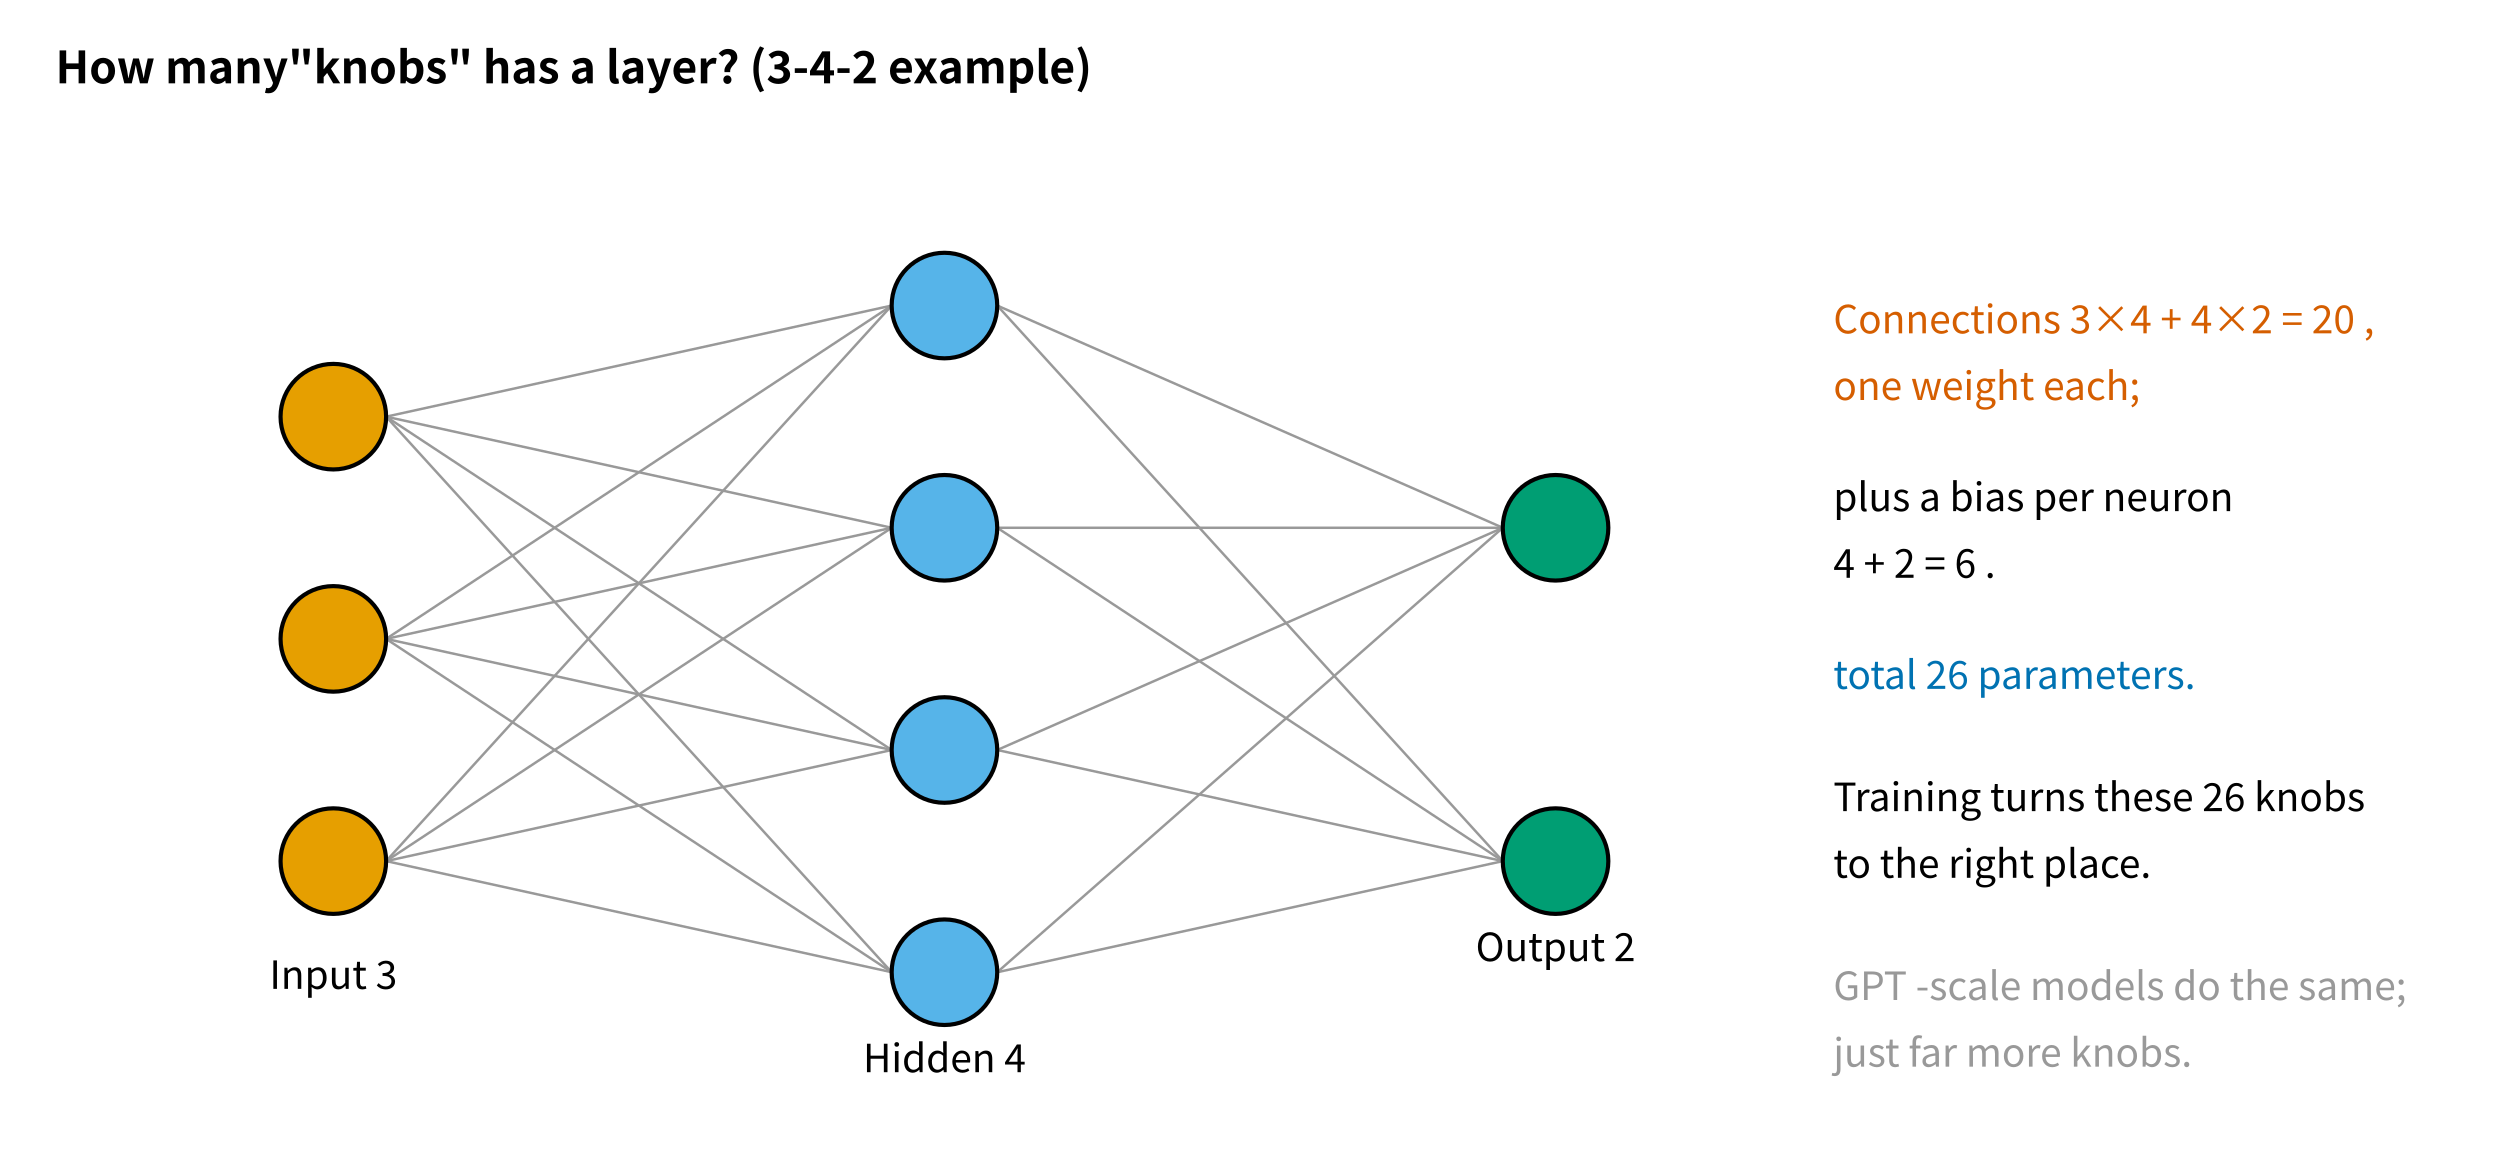
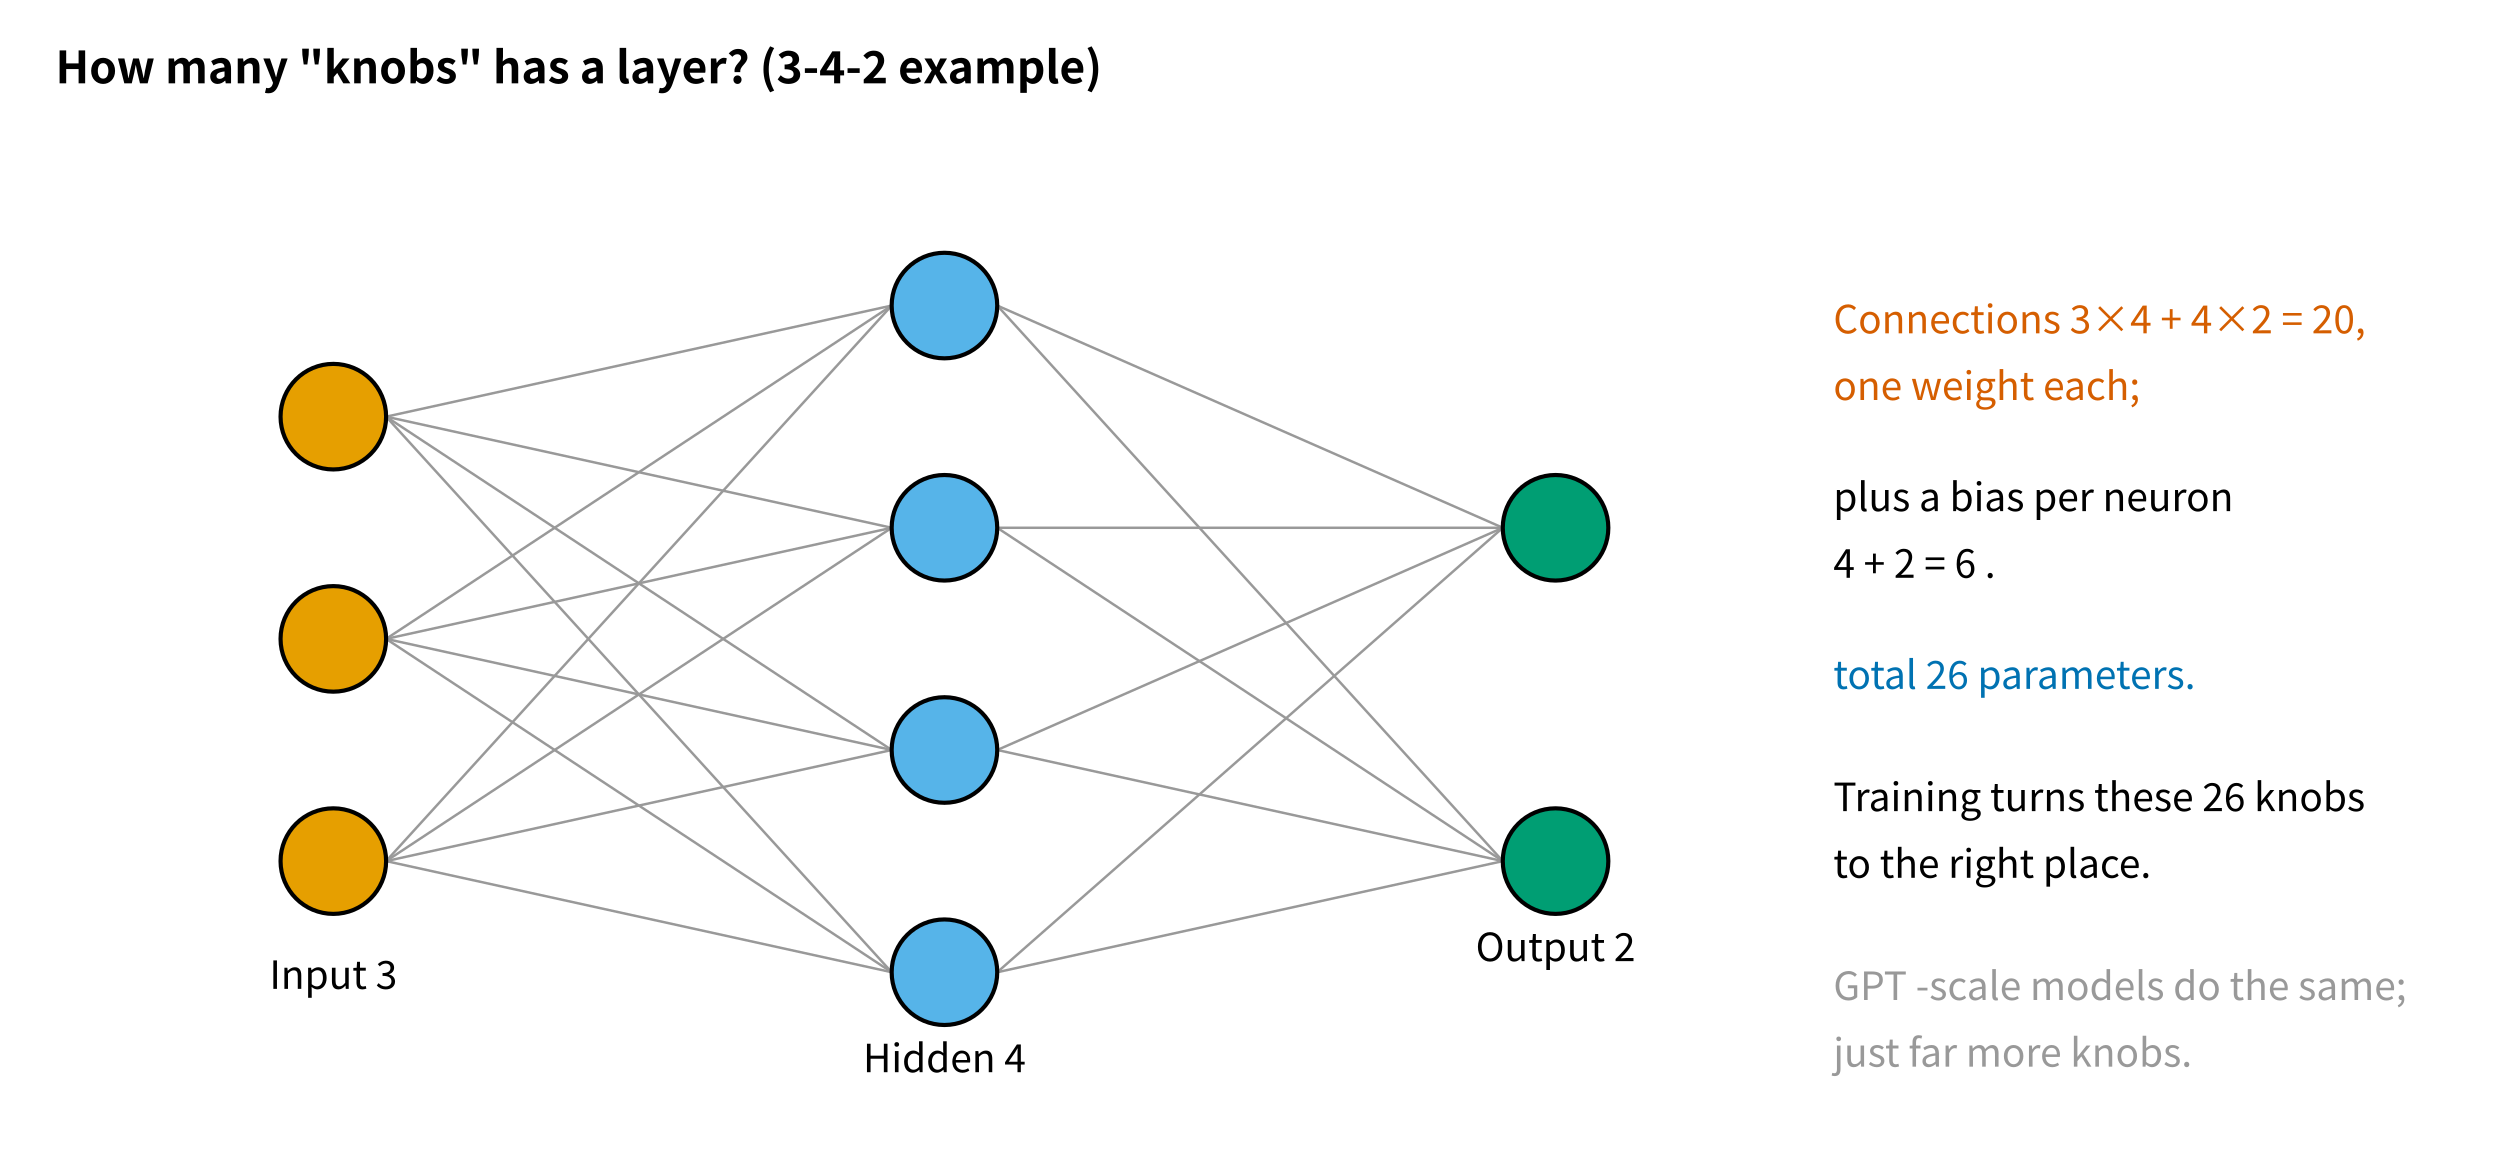
<svg xmlns="http://www.w3.org/2000/svg" width="900" height="420" viewBox="0 0 900 420">
  <defs>
    <marker id="arr" viewBox="0 0 10 10" refX="9" refY="5" markerWidth="7" markerHeight="7" orient="auto-start-reverse">
      <path d="M 0 0 L 10 5 L 0 10 z" fill="#000000" />
    </marker>
    <marker id="arrb" viewBox="0 0 10 10" refX="9" refY="5" markerWidth="7" markerHeight="7" orient="auto-start-reverse">
      <path d="M 0 0 L 10 5 L 0 10 z" fill="#0072B2" />
    </marker>
    <marker id="arrv" viewBox="0 0 10 10" refX="9" refY="5" markerWidth="7" markerHeight="7" orient="auto-start-reverse">
      <path d="M 0 0 L 10 5 L 0 10 z" fill="#D55E00" />
    </marker>
  </defs>
-   <text x="20" y="30" font-size="16" font-weight="bold" fill="#000000" font-family="Noto Sans CJK SC, sans-serif">How many"knobs" has a layer? (3-4-2 example)</text>
+   <text x="20" y="30" font-size="16" font-weight="bold" fill="#000000" font-family="Noto Sans CJK SC, sans-serif">How many "knobs" has a layer? (3-4-2 example)</text>
  <line x1="139" y1="150" x2="321" y2="110" stroke="#999999" stroke-width="0.9" />
  <line x1="139" y1="150" x2="321" y2="190" stroke="#999999" stroke-width="0.9" />
  <line x1="139" y1="150" x2="321" y2="270" stroke="#999999" stroke-width="0.9" />
  <line x1="139" y1="150" x2="321" y2="350" stroke="#999999" stroke-width="0.9" />
  <line x1="139" y1="230" x2="321" y2="110" stroke="#999999" stroke-width="0.9" />
  <line x1="139" y1="230" x2="321" y2="190" stroke="#999999" stroke-width="0.9" />
  <line x1="139" y1="230" x2="321" y2="270" stroke="#999999" stroke-width="0.9" />
  <line x1="139" y1="230" x2="321" y2="350" stroke="#999999" stroke-width="0.9" />
  <line x1="139" y1="310" x2="321" y2="110" stroke="#999999" stroke-width="0.9" />
  <line x1="139" y1="310" x2="321" y2="190" stroke="#999999" stroke-width="0.9" />
  <line x1="139" y1="310" x2="321" y2="270" stroke="#999999" stroke-width="0.9" />
  <line x1="139" y1="310" x2="321" y2="350" stroke="#999999" stroke-width="0.9" />
  <line x1="359" y1="110" x2="541" y2="190" stroke="#999999" stroke-width="0.9" />
  <line x1="359" y1="110" x2="541" y2="310" stroke="#999999" stroke-width="0.9" />
  <line x1="359" y1="190" x2="541" y2="190" stroke="#999999" stroke-width="0.9" />
  <line x1="359" y1="190" x2="541" y2="310" stroke="#999999" stroke-width="0.9" />
  <line x1="359" y1="270" x2="541" y2="190" stroke="#999999" stroke-width="0.9" />
  <line x1="359" y1="270" x2="541" y2="310" stroke="#999999" stroke-width="0.9" />
  <line x1="359" y1="350" x2="541" y2="190" stroke="#999999" stroke-width="0.9" />
  <line x1="359" y1="350" x2="541" y2="310" stroke="#999999" stroke-width="0.9" />
  <circle cx="120" cy="150" r="19" fill="#E69F00" stroke="#000000" stroke-width="1.5" />
  <circle cx="120" cy="230" r="19" fill="#E69F00" stroke="#000000" stroke-width="1.5" />
  <circle cx="120" cy="310" r="19" fill="#E69F00" stroke="#000000" stroke-width="1.5" />
  <circle cx="340" cy="110" r="19" fill="#56B4E9" stroke="#000000" stroke-width="1.5" />
  <circle cx="340" cy="190" r="19" fill="#56B4E9" stroke="#000000" stroke-width="1.5" />
  <circle cx="340" cy="270" r="19" fill="#56B4E9" stroke="#000000" stroke-width="1.5" />
  <circle cx="340" cy="350" r="19" fill="#56B4E9" stroke="#000000" stroke-width="1.5" />
  <circle cx="560" cy="190" r="19" fill="#009E73" stroke="#000000" stroke-width="1.5" />
  <circle cx="560" cy="310" r="19" fill="#009E73" stroke="#000000" stroke-width="1.5" />
  <g font-size="14" font-family="Noto Sans CJK SC, sans-serif" fill="#000000">
    <text x="120" y="356" text-anchor="middle">Input 3</text>
    <text x="340" y="386" text-anchor="middle">Hidden 4</text>
    <text x="560" y="346" text-anchor="middle">Output 2</text>
  </g>
  <g font-size="14" font-family="Noto Sans CJK SC, sans-serif" fill="#000000">
-     <text x="660" y="120" fill="#D55E00">Connections 3×4 + 4×2 = 20 ,</text>
+     <text x="660" y="120" fill="#D55E00">Connections 3×4 + 4×2 = 20,</text>
    <text x="660" y="144" fill="#D55E00">one weight each;</text>
    <text x="660" y="184">plus a bias per neuron</text>
    <text x="660" y="208">4 + 2 = 6 .</text>
-     <text x="660" y="248" fill="#0072B2">total 26  parameters.</text>
-     <text x="660" y="292">Training turns these 26  knobs</text>
+     <text x="660" y="248" fill="#0072B2">total 26 parameters.</text>
+     <text x="660" y="292">Training turns these 26 knobs</text>
    <text x="660" y="316">to the right place.</text>
    <text x="660" y="360" fill="#999999">GPT -scale models do the same;</text>
    <text x="660" y="384" fill="#999999">just far more knobs.</text>
  </g>
</svg>
